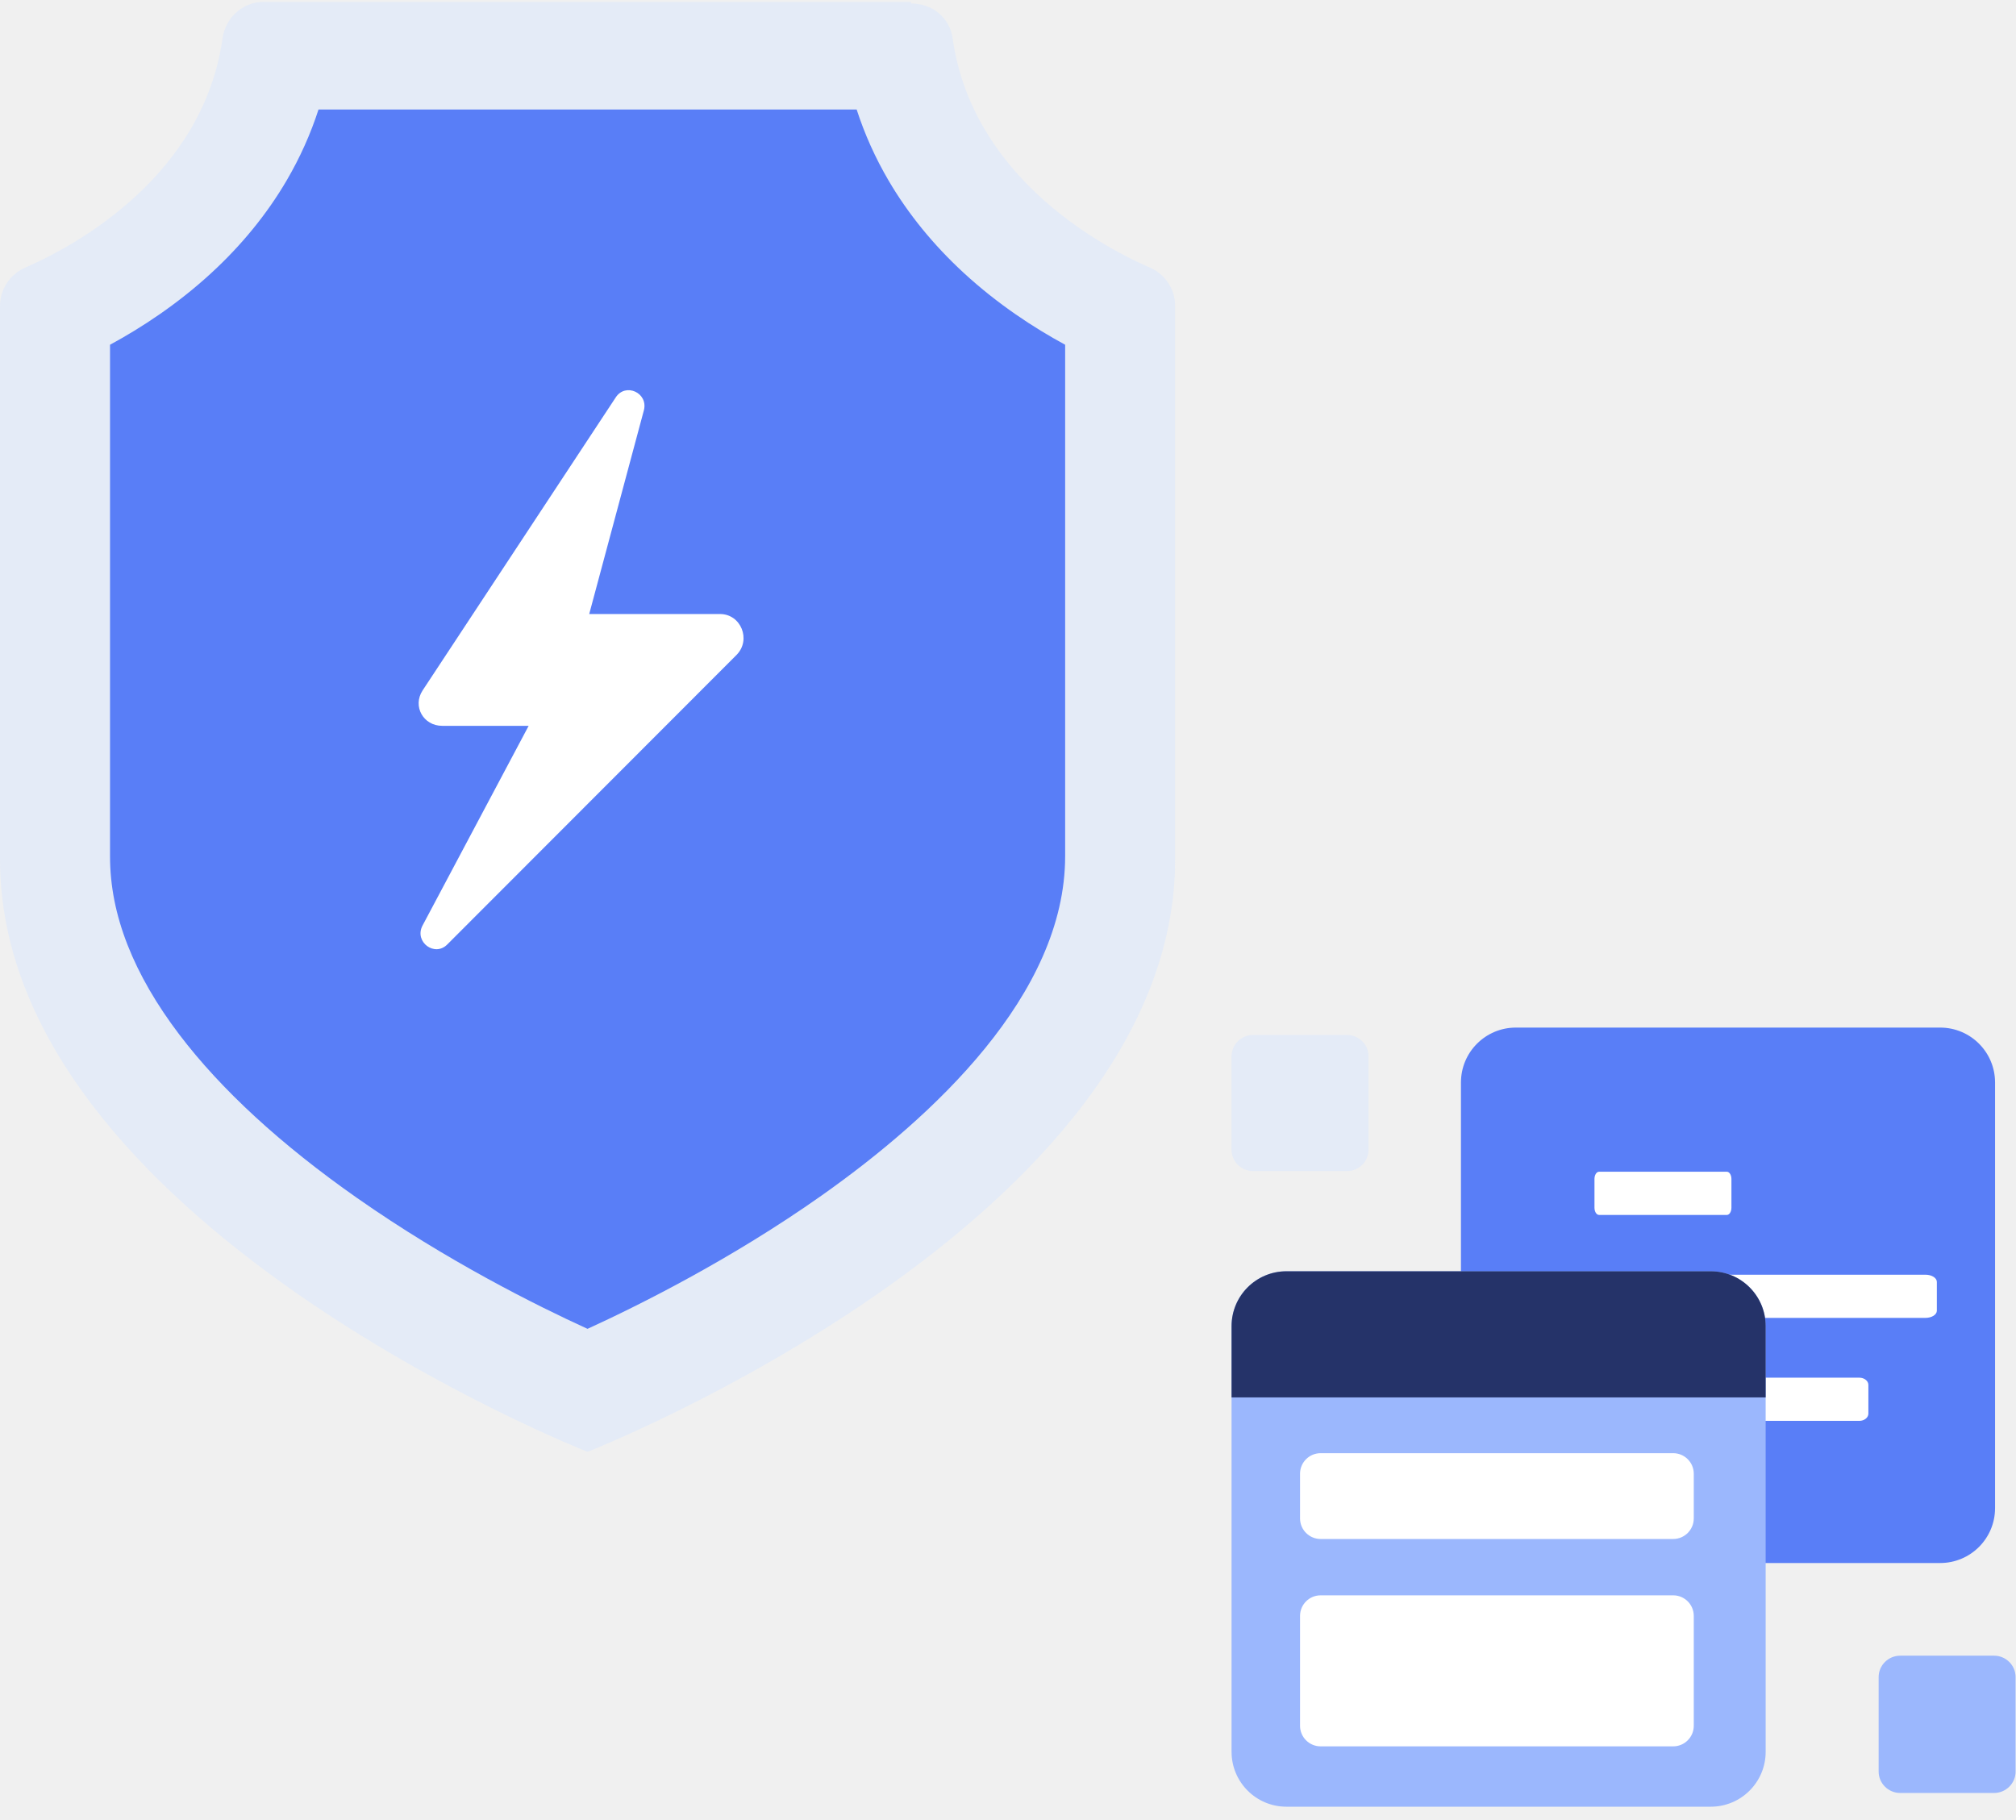
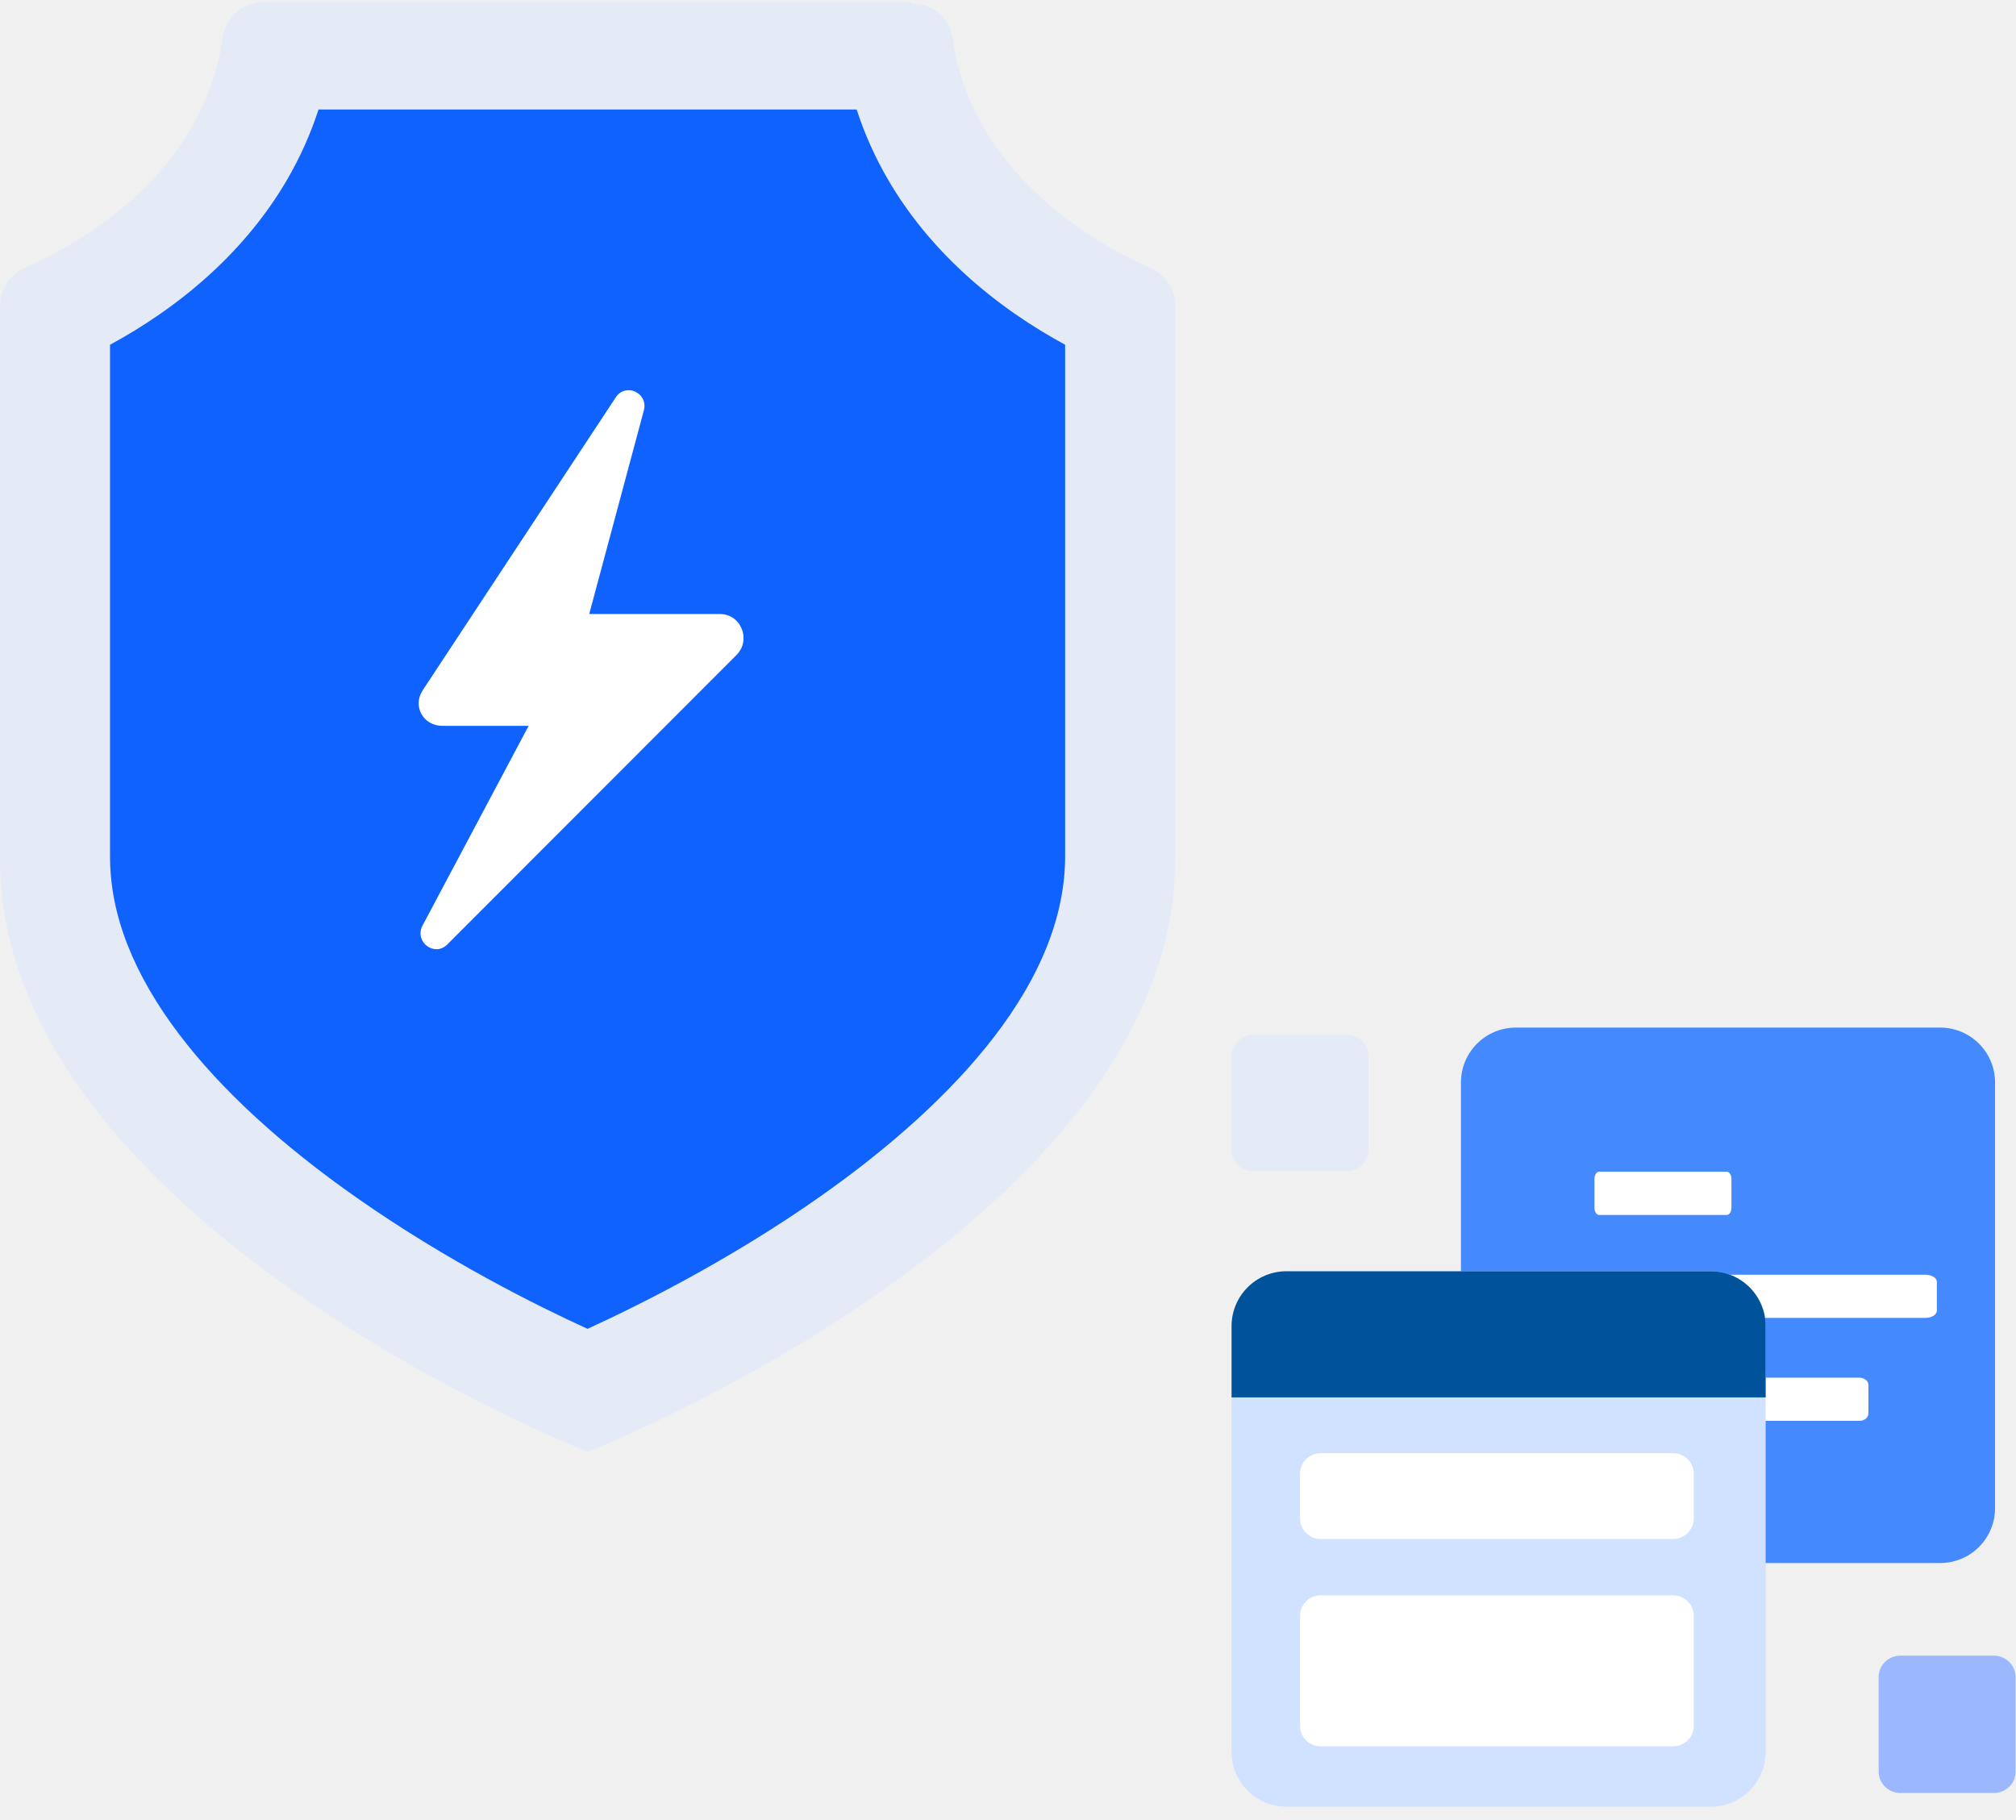
<svg xmlns="http://www.w3.org/2000/svg" xmlns:xlink="http://www.w3.org/1999/xlink" width="257px" height="232px" viewBox="0 0 257 232" version="1.1">
  <defs>
    <polygon id="path-1" points="6.67913068e-05 0.107 149.811 0.107 149.811 184.97 6.67913068e-05 184.97" />
  </defs>
  <g id="Brand" stroke="none" stroke-width="1" fill="none" fill-rule="evenodd">
    <g id="Landing" transform="translate(-220, -1533)">
      <g id="Group" transform="translate(0, 1447)">
        <g id="Group-2" transform="translate(220, 86)">
          <g id="3.通用组件/彩色版/护盾">
            <g id="分组">
              <g transform="translate(0, 0.115745)">
                <mask id="mask-2" fill="white">
                  <use xlink:href="#path-1" />
                </mask>
                <g id="Clip-2" />
                <path d="M116.141,0.107 L33.671,0.107 C30.989,0.107 28.749,2.099 28.373,4.754 C25.922,22.085 10.119,30.994 3.217,33.999 C1.267,34.848 6.67913068e-05,36.765 6.67913068e-05,38.892 L6.67913068e-05,109.413 C6.67913068e-05,155.563 74.906,184.97 74.906,184.97 C74.906,184.97 149.811,155.563 149.811,109.413 L149.811,38.891 C149.811,36.765 148.544,34.848 146.594,33.999 C139.692,30.994 123.89,22.085 121.438,4.754 C121.063,2.099 118.823,0.329 116.141,0.329 L116.141,0.107 Z" id="Fill-1" fill="#E4EBF7" mask="url(#mask-2)" />
              </g>
-               <path d="M109.207,13.961 C110.224,17.102 111.585,20.132 113.28,23.024 C115.774,27.275 119,31.238 122.871,34.802 C127.211,38.798 131.799,41.787 135.785,43.949 L135.785,109.148 C135.785,126.797 118.883,142.428 104.704,152.434 C93.176,160.568 81.437,166.414 74.897,169.405 C68.462,166.467 56.984,160.756 45.523,152.725 C35.825,145.931 28.201,138.921 22.862,131.892 C19.955,128.064 17.737,124.226 16.269,120.484 C14.76,116.637 14.026,112.929 14.026,109.148 L14.026,43.949 C18.013,41.787 22.601,38.798 26.941,34.802 C30.811,31.238 34.038,27.276 36.531,23.024 C38.227,20.132 39.588,17.102 40.604,13.961 L109.207,13.961" id="Fill-3" fill="#597EF7" />
+               <path d="M109.207,13.961 C110.224,17.102 111.585,20.132 113.28,23.024 C115.774,27.275 119,31.238 122.871,34.802 C127.211,38.798 131.799,41.787 135.785,43.949 L135.785,109.148 C135.785,126.797 118.883,142.428 104.704,152.434 C93.176,160.568 81.437,166.414 74.897,169.405 C68.462,166.467 56.984,160.756 45.523,152.725 C35.825,145.931 28.201,138.921 22.862,131.892 C19.955,128.064 17.737,124.226 16.269,120.484 C14.76,116.637 14.026,112.929 14.026,109.148 L14.026,43.949 C18.013,41.787 22.601,38.798 26.941,34.802 C30.811,31.238 34.038,27.276 36.531,23.024 C38.227,20.132 39.588,17.102 40.604,13.961 L109.207,13.961" id="Fill-3" fill="#0F62FE" />
              <path d="M78.498,50.656 L53.877,88.015 C52.552,90.041 53.977,92.531 56.365,92.531 L67.393,92.531 L53.834,118.05 C52.822,120.113 55.429,122.027 57.027,120.395 L93.907,83.48 C95.789,81.559 94.454,78.278 91.791,78.278 L75.113,78.278 L82.09,52.278 C82.635,50.065 79.74,48.758 78.498,50.656" id="Fill-5" fill="#FFFFFF" />
            </g>
          </g>
          <g id="3.通用组件/彩色版/网页模块" transform="translate(157, 131)">
            <g id="分组-copy" transform="translate(0, 0.875101)" fill="#E4EBF7">
              <path d="M14.714,17.418 L2.744,17.418 C1.235,17.418 4.43854279e-05,16.201 4.43854279e-05,14.713 L4.43854279e-05,2.771 C4.43854279e-05,1.283 1.235,0.066 2.744,0.066 L14.714,0.066 C16.224,0.066 17.458,1.283 17.458,2.771 L17.458,14.713 C17.458,16.201 16.224,17.418 14.714,17.418" id="Fill-3" />
            </g>
            <path d="M85.234,97.574 C83.725,97.574 82.49,96.346 82.49,94.846 L82.49,82.8 C82.49,81.299 83.725,80.072 85.234,80.072 L97.205,80.072 C98.714,80.072 99.949,81.299 99.949,82.8 L99.949,94.846 C99.949,96.346 98.714,97.574 97.205,97.574 L85.234,97.574 Z" id="Fill-5-Copy" fill="#9BB7FD" />
-             <rect id="矩形-copy-13" fill="#597EF7" fill-rule="nonzero" x="29.243" y="0" width="68.087" height="68.258" rx="6.996" />
+             <rect id="矩形-copy-13" fill="#4589FF" fill-rule="nonzero" x="29.243" y="0" width="68.087" height="68.258" rx="6.996" />
            <path d="M46.846,23.883 C46.525,23.883 46.264,23.472 46.264,22.965 L46.264,19.294 C46.264,18.788 46.525,18.377 46.846,18.377 L63.141,18.377 C63.462,18.377 63.723,18.788 63.723,19.294 L63.723,22.965 C63.723,23.472 63.462,23.883 63.141,23.883 L46.846,23.883 Z" id="Fill-23-Copy-3" fill="#FFFFFF" />
            <path d="M88.455,37.009 L47.719,37.009 C46.915,37.009 46.264,36.599 46.264,36.091 L46.264,32.421 C46.264,31.914 46.915,31.504 47.719,31.504 L88.455,31.504 C89.259,31.504 89.91,31.914 89.91,32.421 L89.91,36.091 C89.91,36.599 89.259,37.009 88.455,37.009" id="Fill-23-Copy-4" fill="#FFFFFF" />
            <path d="M47.428,50.136 C46.785,50.136 46.264,49.725 46.264,49.218 L46.264,45.547 C46.264,45.041 46.785,44.63 47.428,44.63 L80.017,44.63 C80.66,44.63 81.181,45.041 81.181,45.547 L81.181,49.218 C81.181,49.725 80.66,50.136 80.017,50.136 L47.428,50.136 Z" id="Fill-23-Copy-5" fill="#FFFFFF" />
            <g id="分组-2-copy" transform="translate(0, 31.06607)" fill-rule="nonzero">
-               <rect id="矩形" fill="#9BB7FD" x="0" y="0" width="68.087" height="68.258" rx="6.996" />
-               <path d="M6.996,0 L61.091,0 C64.955,-7.57365907e-15 68.087,3.132 68.087,6.996 L68.087,16.081 L68.087,16.081 L0,16.081 L0,6.996 C4.14974212e-16,3.132 3.132,7.09806312e-16 6.996,0 Z" id="矩形-copy-10" fill="#253369" />
+               <rect id="矩形" fill="#D0E2FF" x="0" y="0" width="68.087" height="68.258" rx="6.996" />
+               <path d="M6.996,0 L61.091,0 C64.955,-7.57365907e-15 68.087,3.132 68.087,6.996 L68.087,16.081 L68.087,16.081 L0,16.081 L0,6.996 C4.14974212e-16,3.132 3.132,7.09806312e-16 6.996,0 Z" id="矩形-copy-10" fill="#00539A" />
              <rect id="矩形-copy-11" fill="#FFFFFF" x="8.729" y="23.19" width="50.193" height="10.939" rx="2.624" />
              <rect id="矩形-copy-12" fill="#FFFFFF" x="8.729" y="41.312" width="50.193" height="19.252" rx="2.624" />
            </g>
          </g>
        </g>
      </g>
    </g>
  </g>
</svg>
